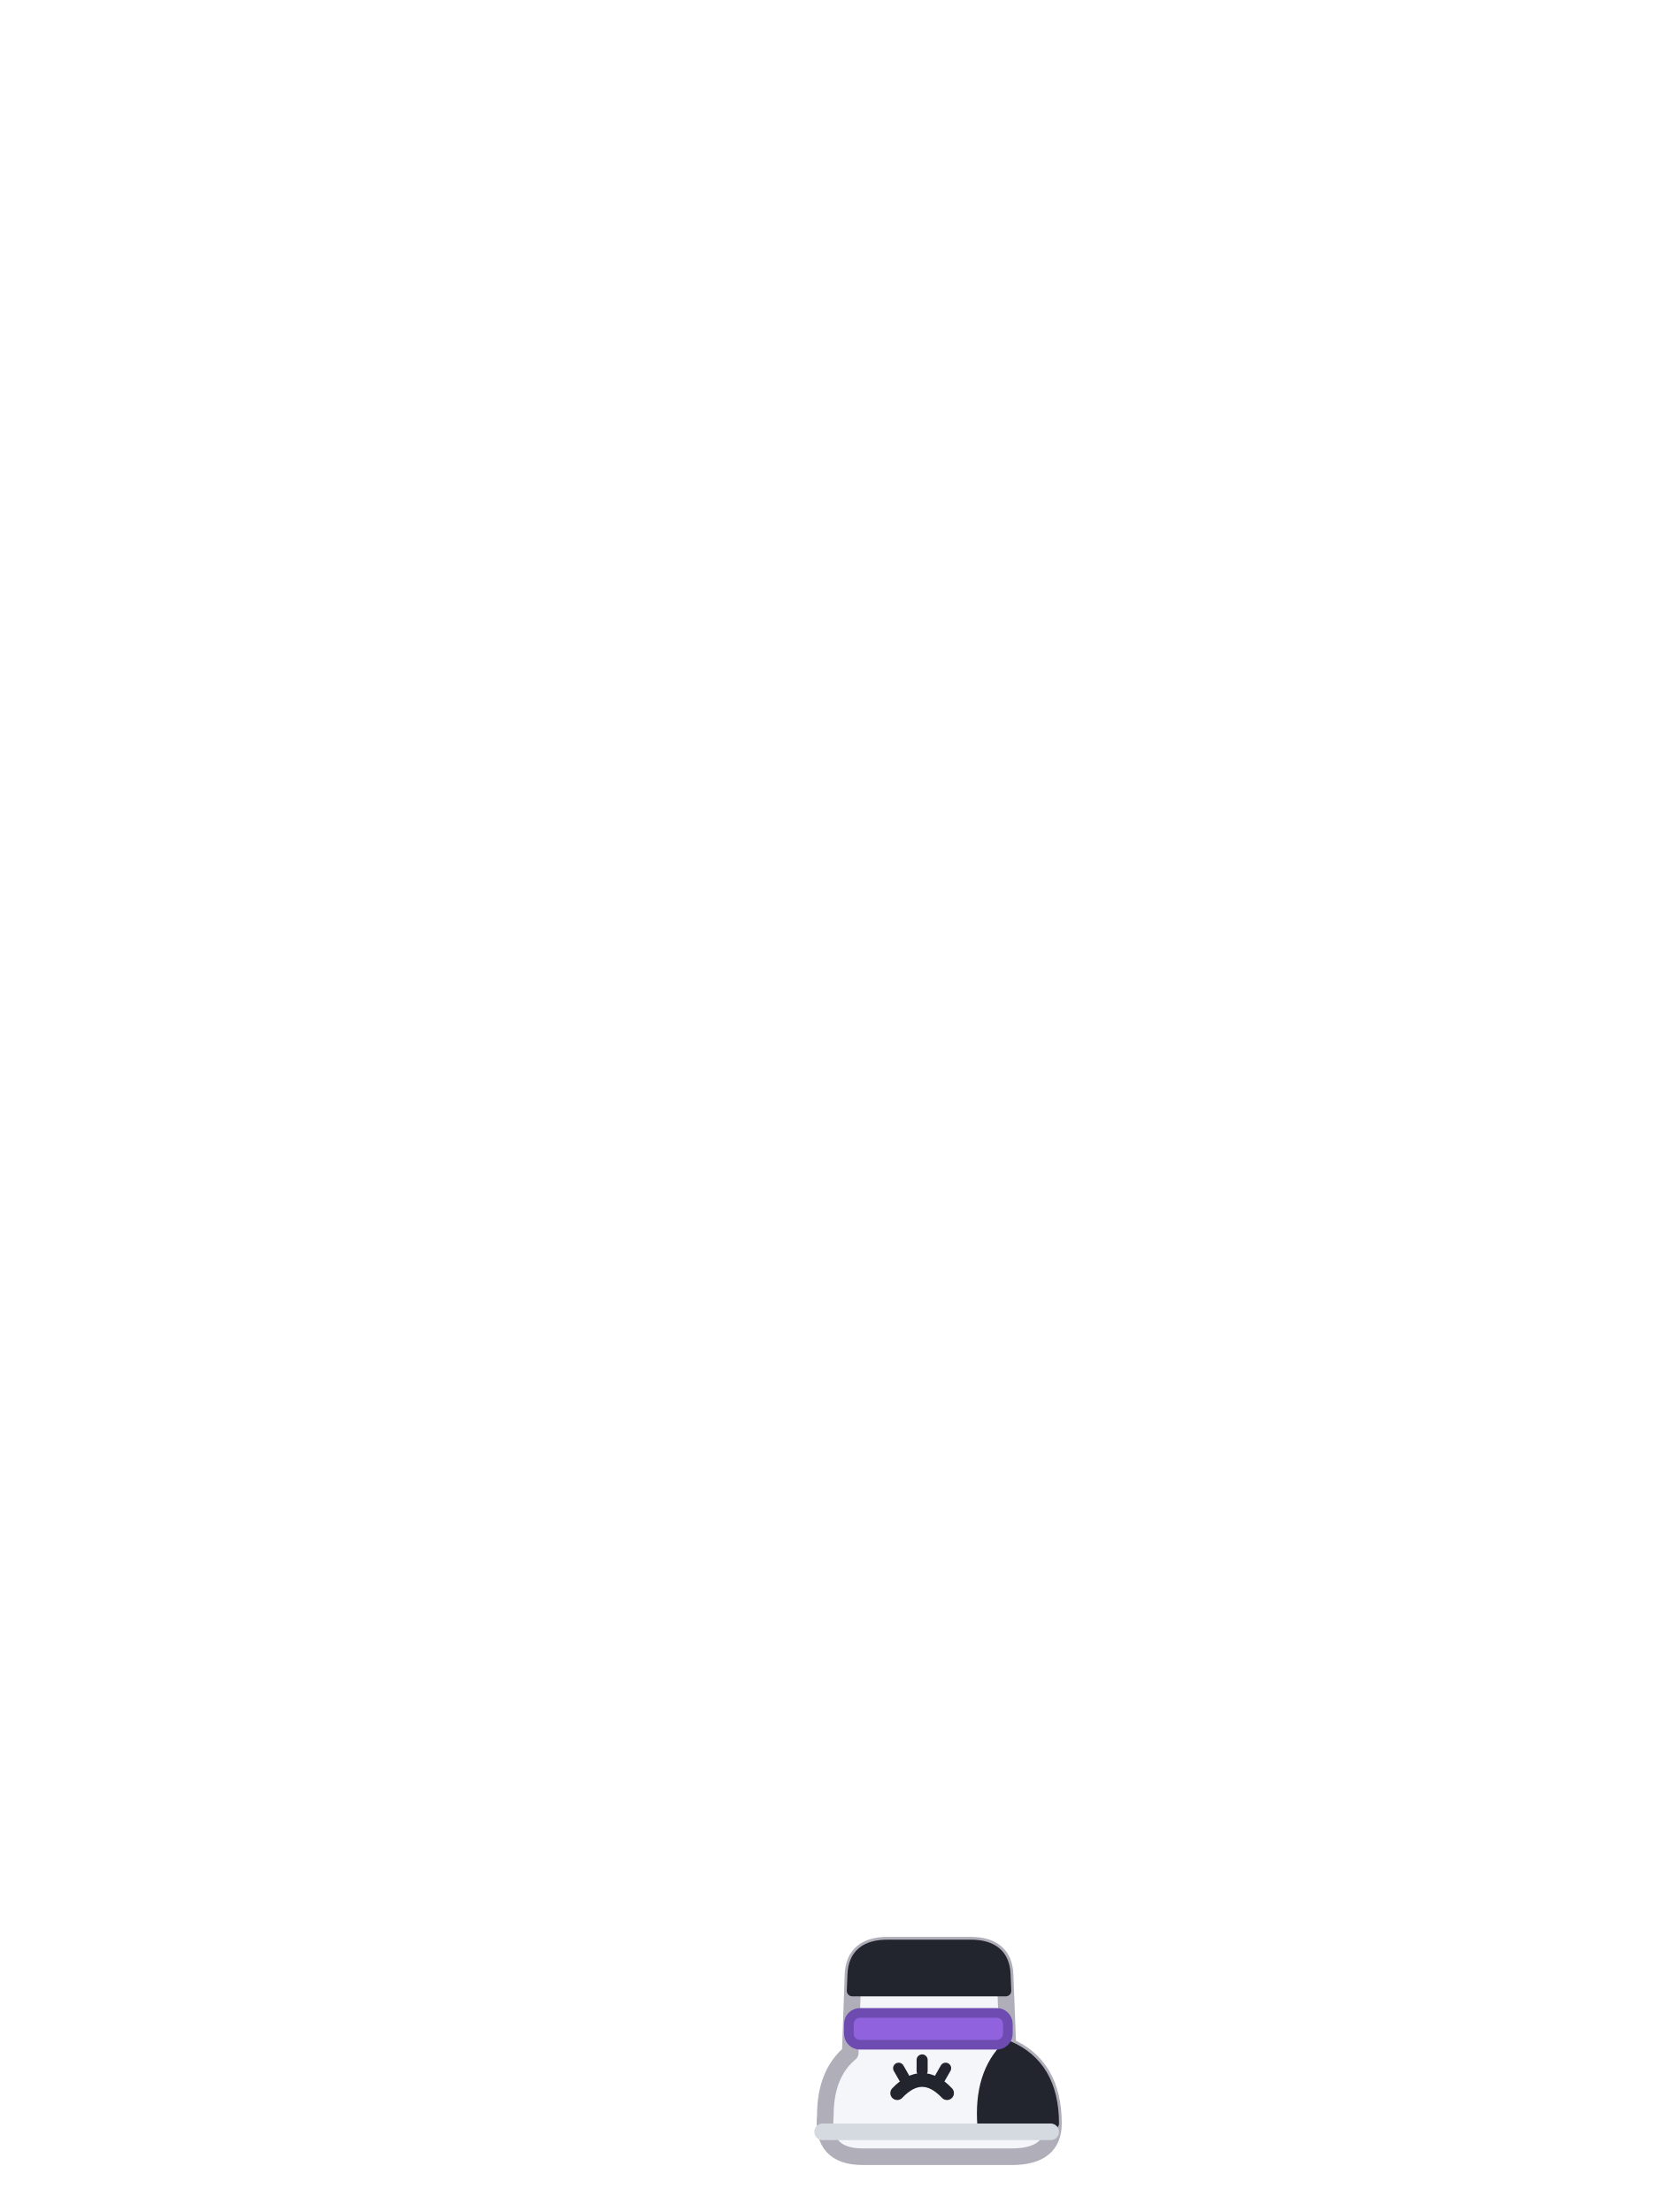
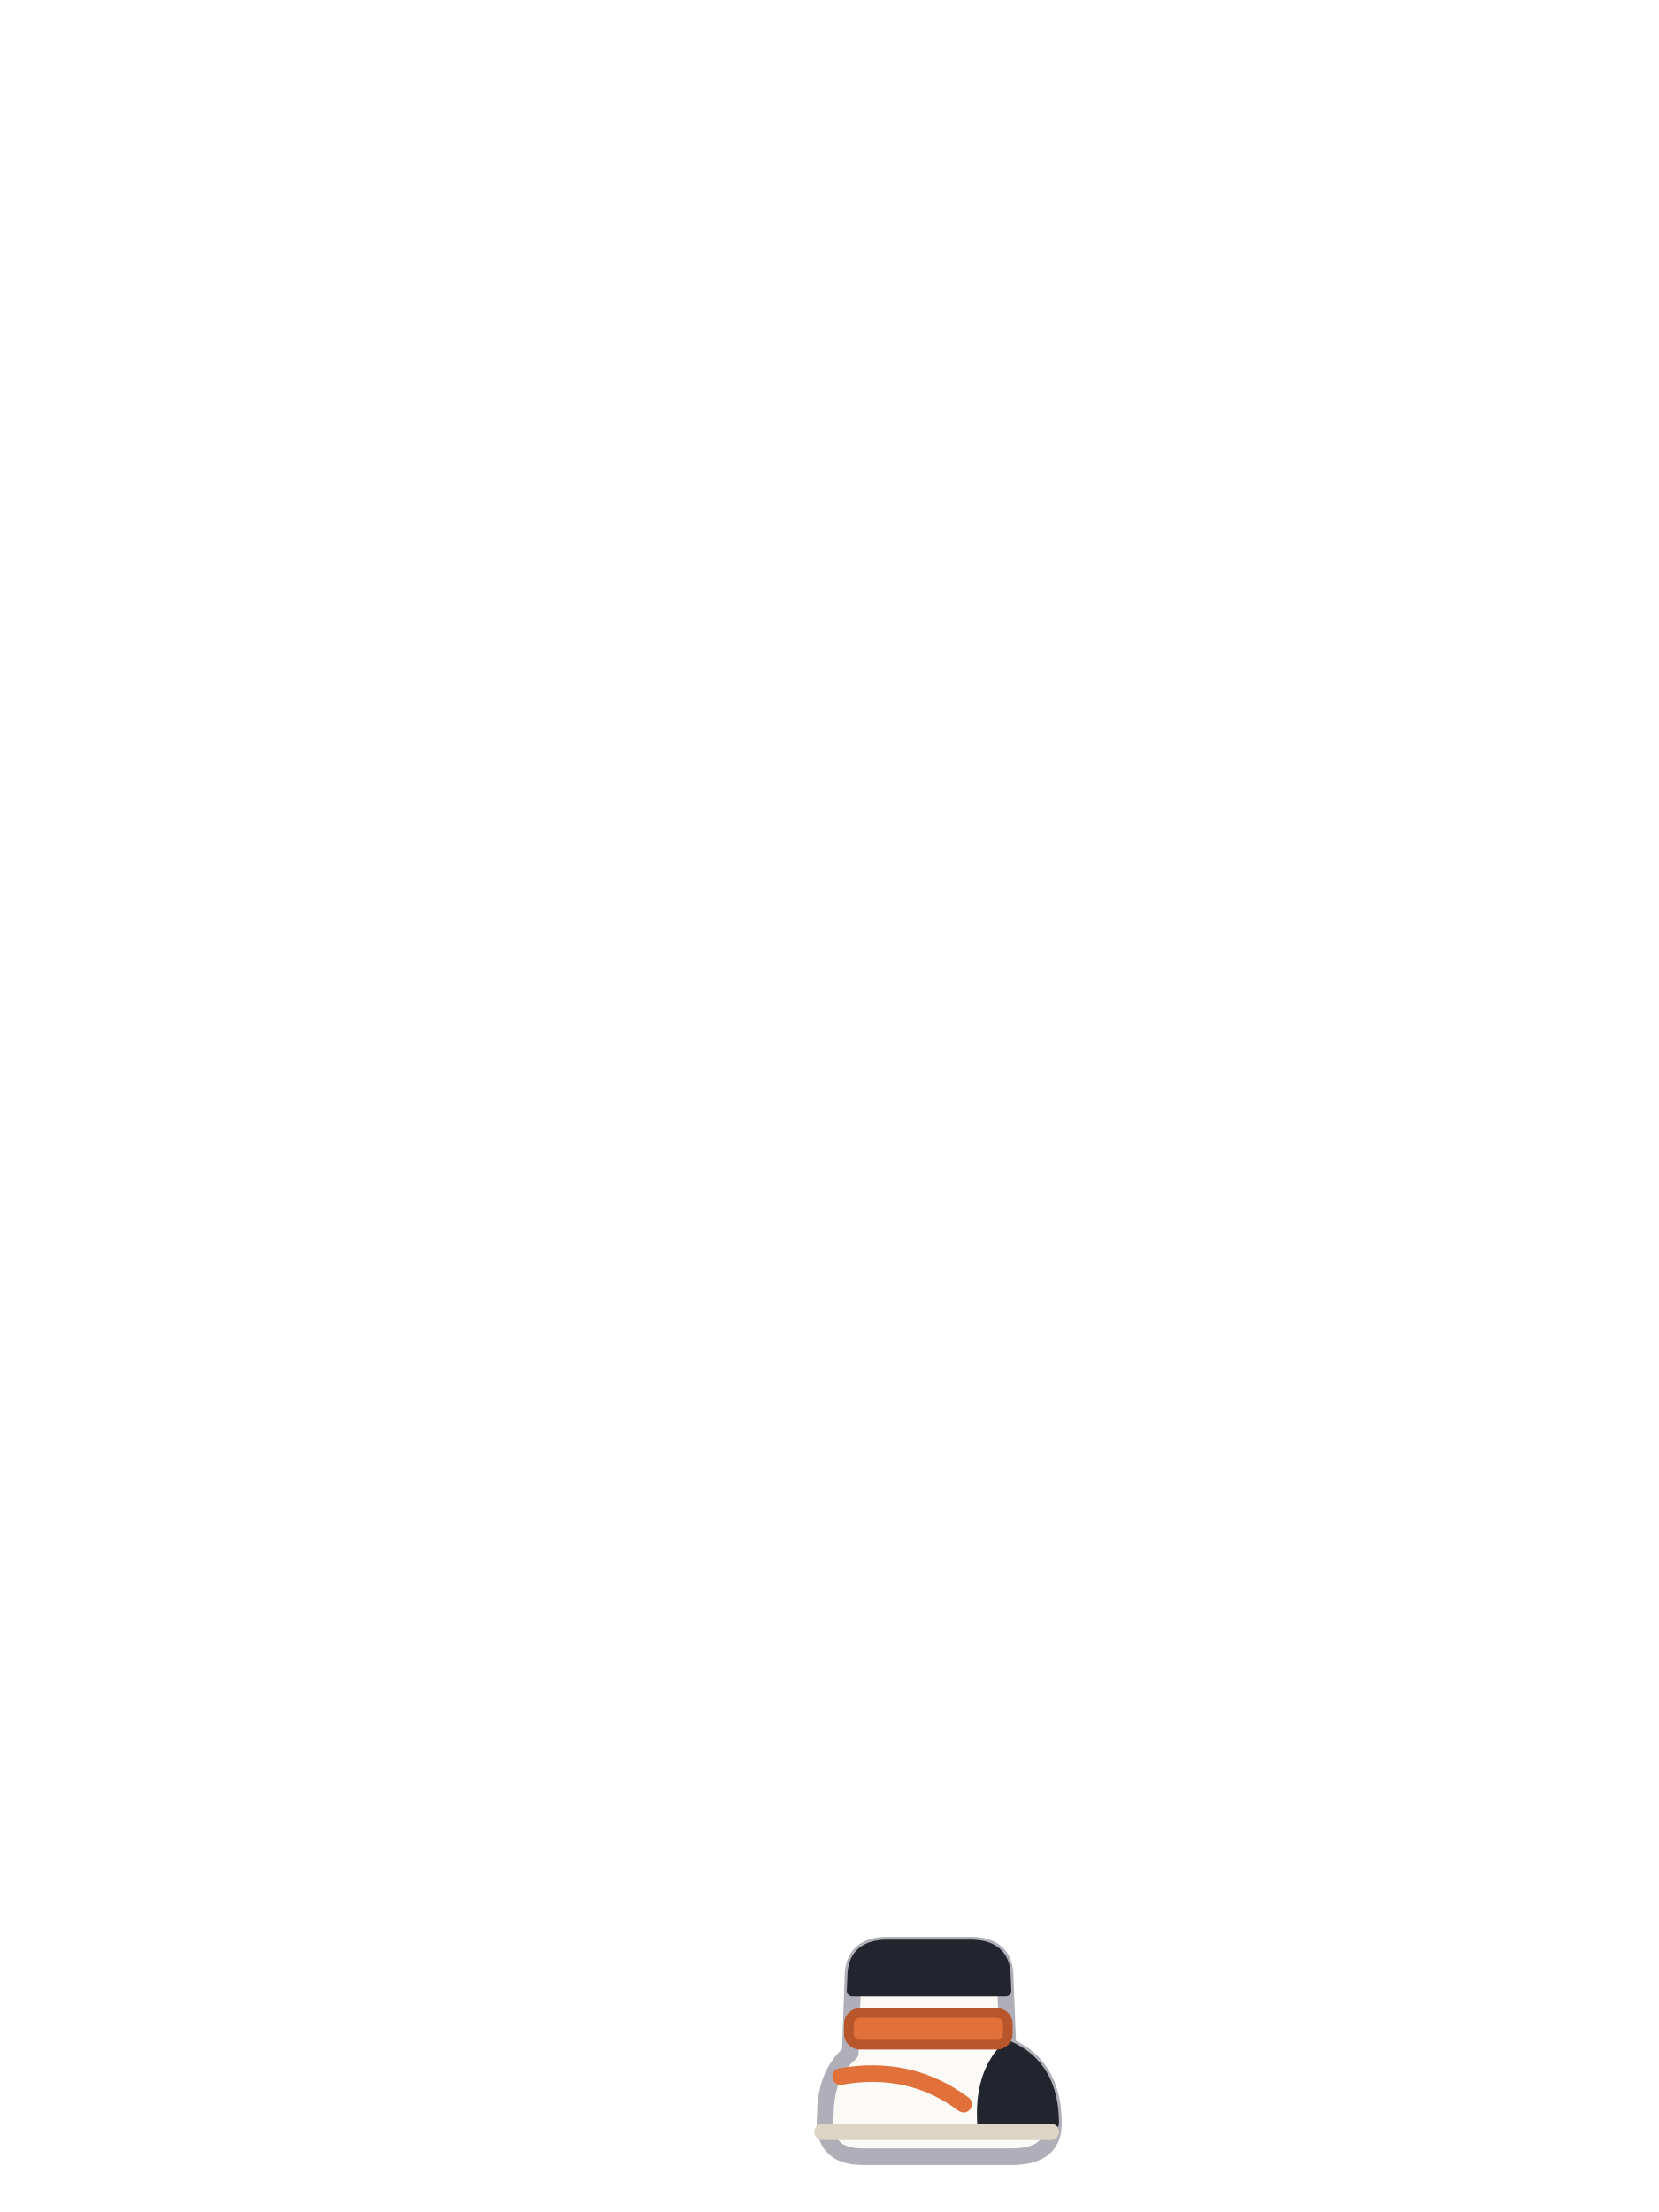
<svg xmlns="http://www.w3.org/2000/svg" viewBox="0 0 240 320">
-   <path d="M 145.8 296 L 145.4 285.6 Q 145.2 281.4 140.4 281.4 L 128.4 281.4 Q 123.6 281.4 123.4 285.6 L 123 297 Q 119.4 300 119.4 306 Q 118.8 312 124.8 312 L 146.4 312 Q 152.4 312 152.4 307.2 Q 152.4 298.8 145.8 296 Z" fill="#F4F6FA" stroke="#AFAEB9" stroke-width="2.4" stroke-linejoin="round" />
+   <path d="M 145.8 296 L 145.4 285.6 Q 145.2 281.4 140.4 281.4 L 128.4 281.4 Q 123.6 281.4 123.4 285.6 L 123 297 Q 119.4 300 119.4 306 Q 118.8 312 124.8 312 L 146.4 312 Q 152.4 312 152.4 307.2 Q 152.4 298.8 145.8 296 Z" fill="#FBFAF6" stroke="#AFAEB9" stroke-width="2.4" stroke-linejoin="round" />
  <path d="M 145.4 285.6 Q 145.2 281.4 140.4 281.4 L 128.4 281.4 Q 123.6 281.4 123.4 285.6 L 123.3 288 L 145.5 288 Z" fill="#22252E" stroke="#22252E" stroke-width="1.6" stroke-linejoin="round" />
  <path d="M 152.4 307.2 Q 152.4 298.8 145.8 296 Q 141.6 300 142.2 307.6 Z" fill="#22252E" stroke="#22252E" stroke-width="1.6" stroke-linejoin="round" />
-   <rect x="122.8" y="291.2" width="23" height="4.6" rx="1.6" fill="#9062DE" stroke="#6E4BB0" stroke-width="1.4" />
-   <path d="M 137 302.8 Q 133.4 299 129.8 302.8" fill="none" stroke="#22252E" stroke-width="2" stroke-linecap="round" />
-   <path d="M 136 300.6 L 136.8 299.2 M 133.4 299.6 L 133.4 298 M 130.8 300.6 L 130 299.2" fill="none" stroke="#22252E" stroke-width="1.6" stroke-linecap="round" />
-   <path d="M 152 308.4 L 119 308.4" fill="none" stroke="#D5D9E0" stroke-width="2.4" stroke-linecap="round" />
+   <rect x="122.8" y="291.2" width="23" height="4.6" rx="1.6" fill="#E2703A" stroke="#B8552A" stroke-width="1.4" />
+   <path d="M 139.4 304.4 Q 131.6 298.6 121.6 300.4" fill="none" stroke="#E2703A" stroke-width="2.4" stroke-linecap="round" />
+   <path d="M 152 308.4 L 119 308.4" fill="none" stroke="#DCD5C6" stroke-width="2.4" stroke-linecap="round" />
</svg>
